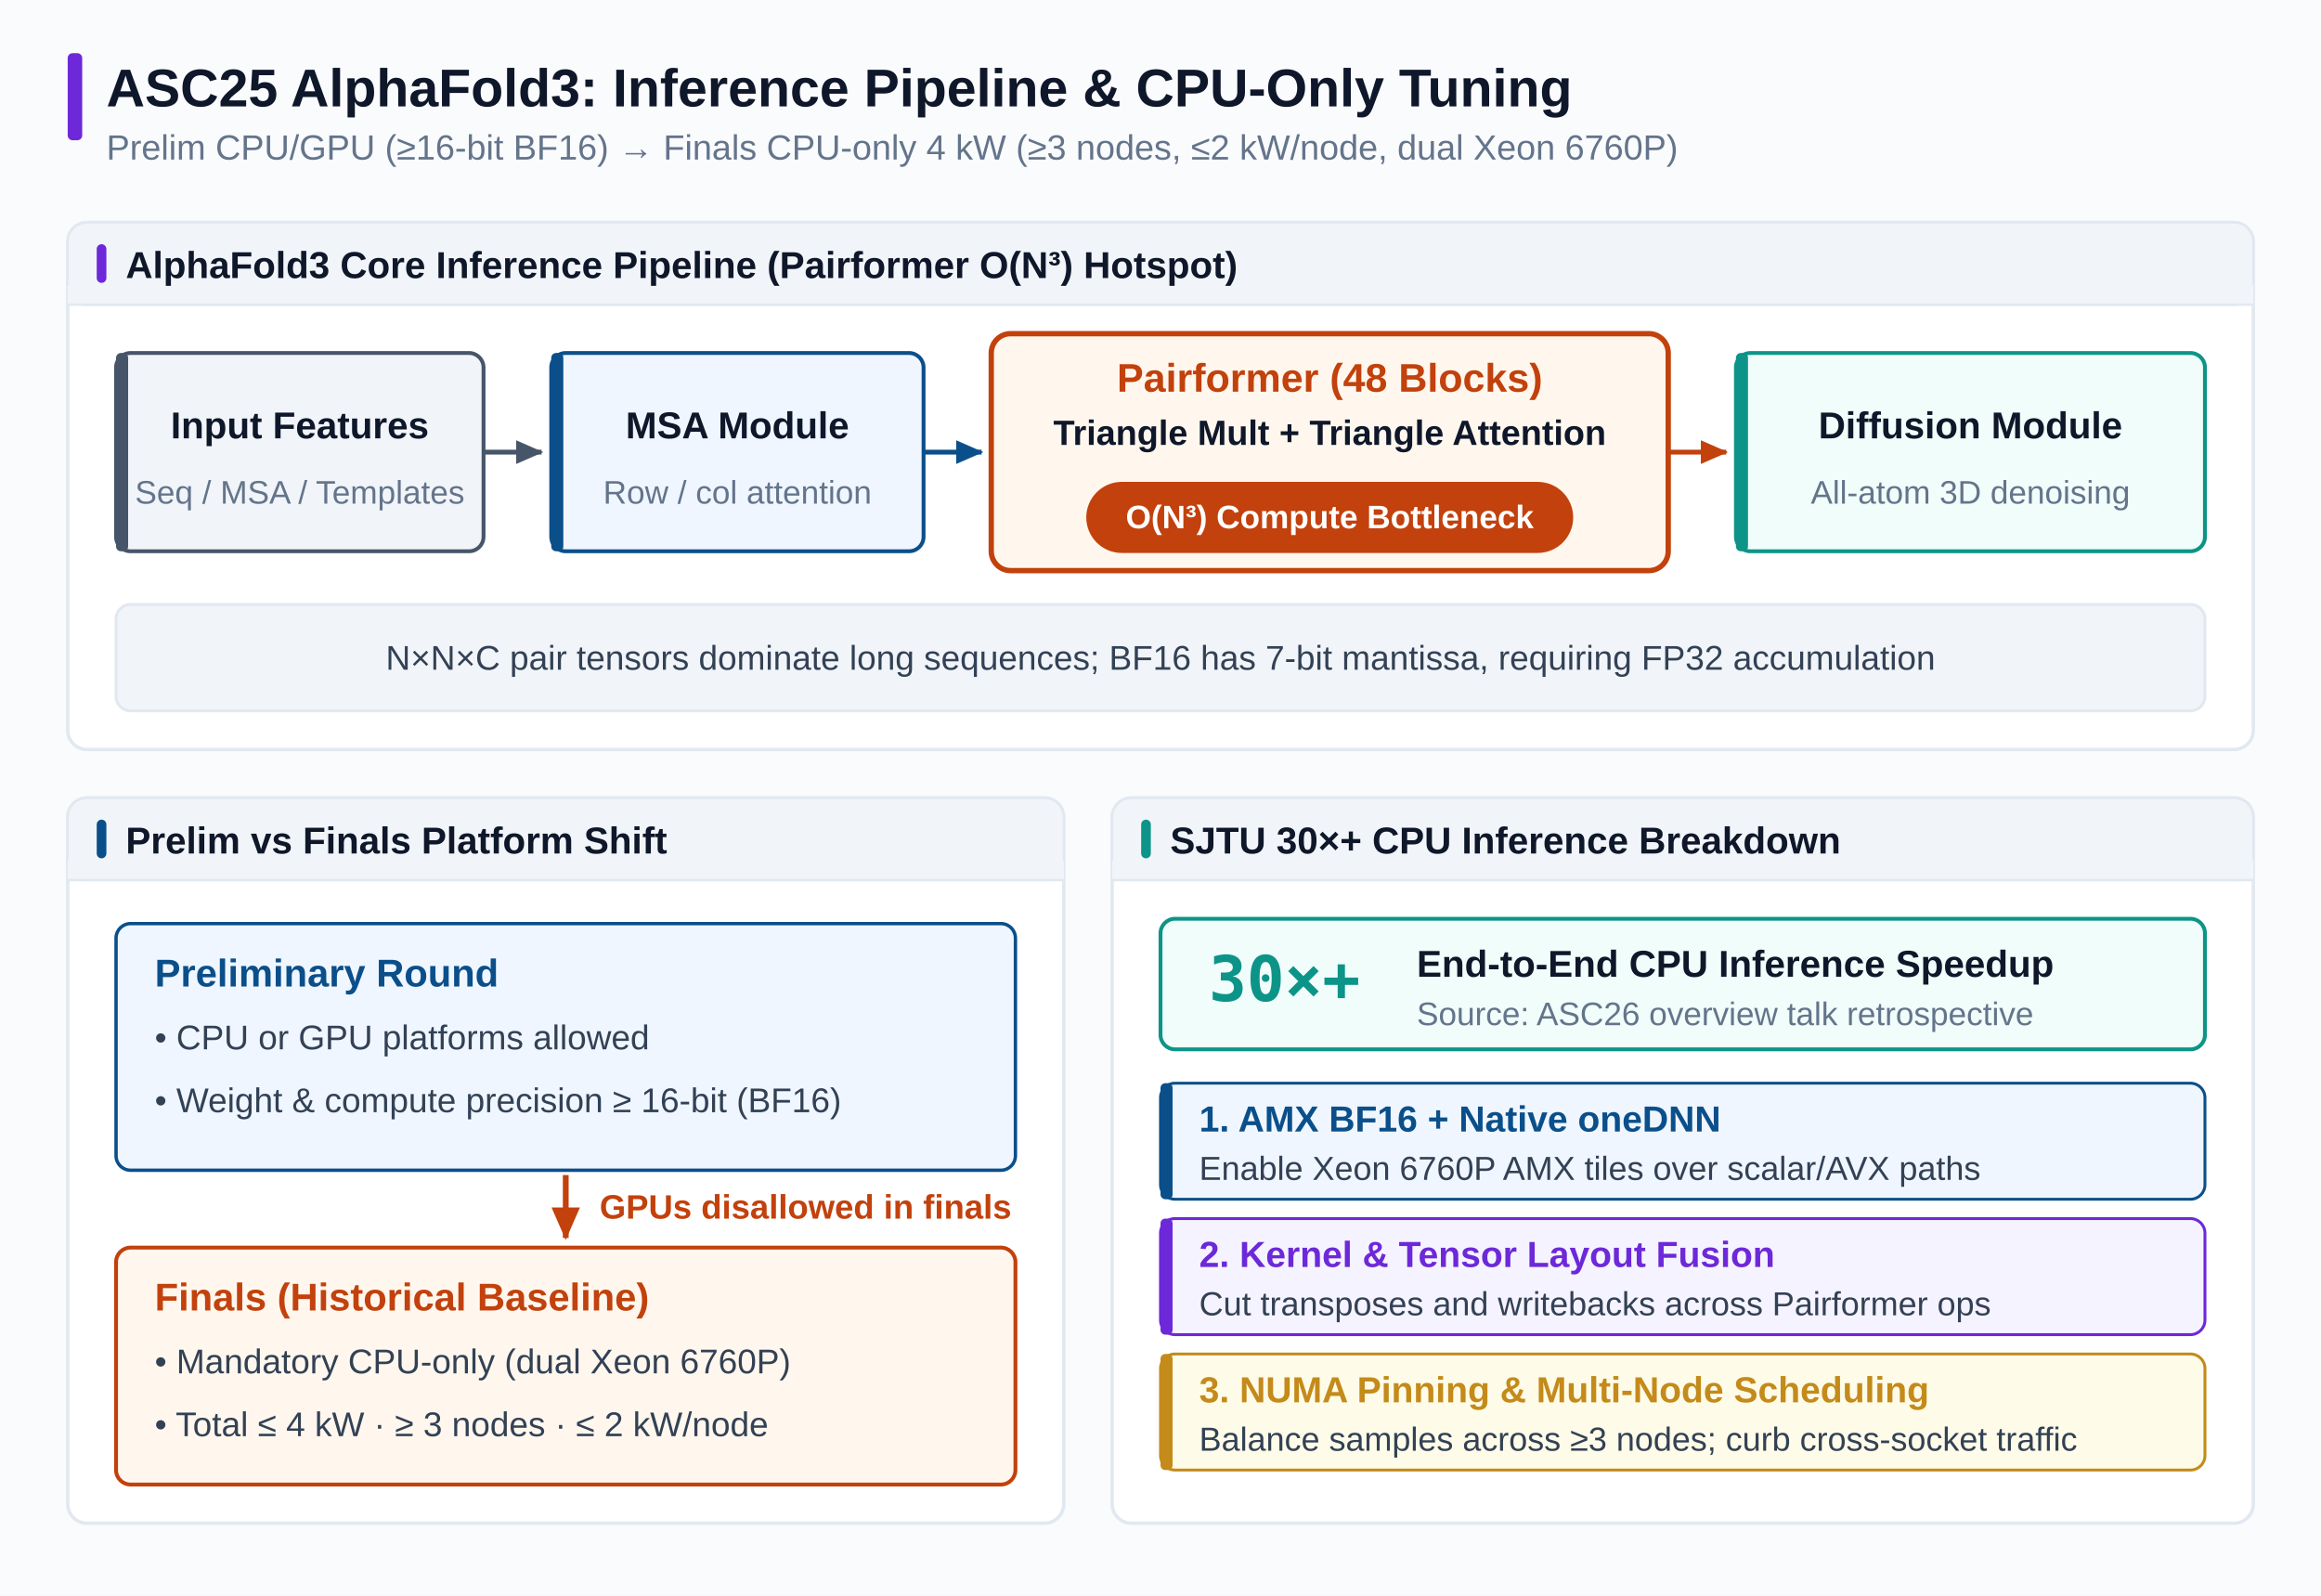
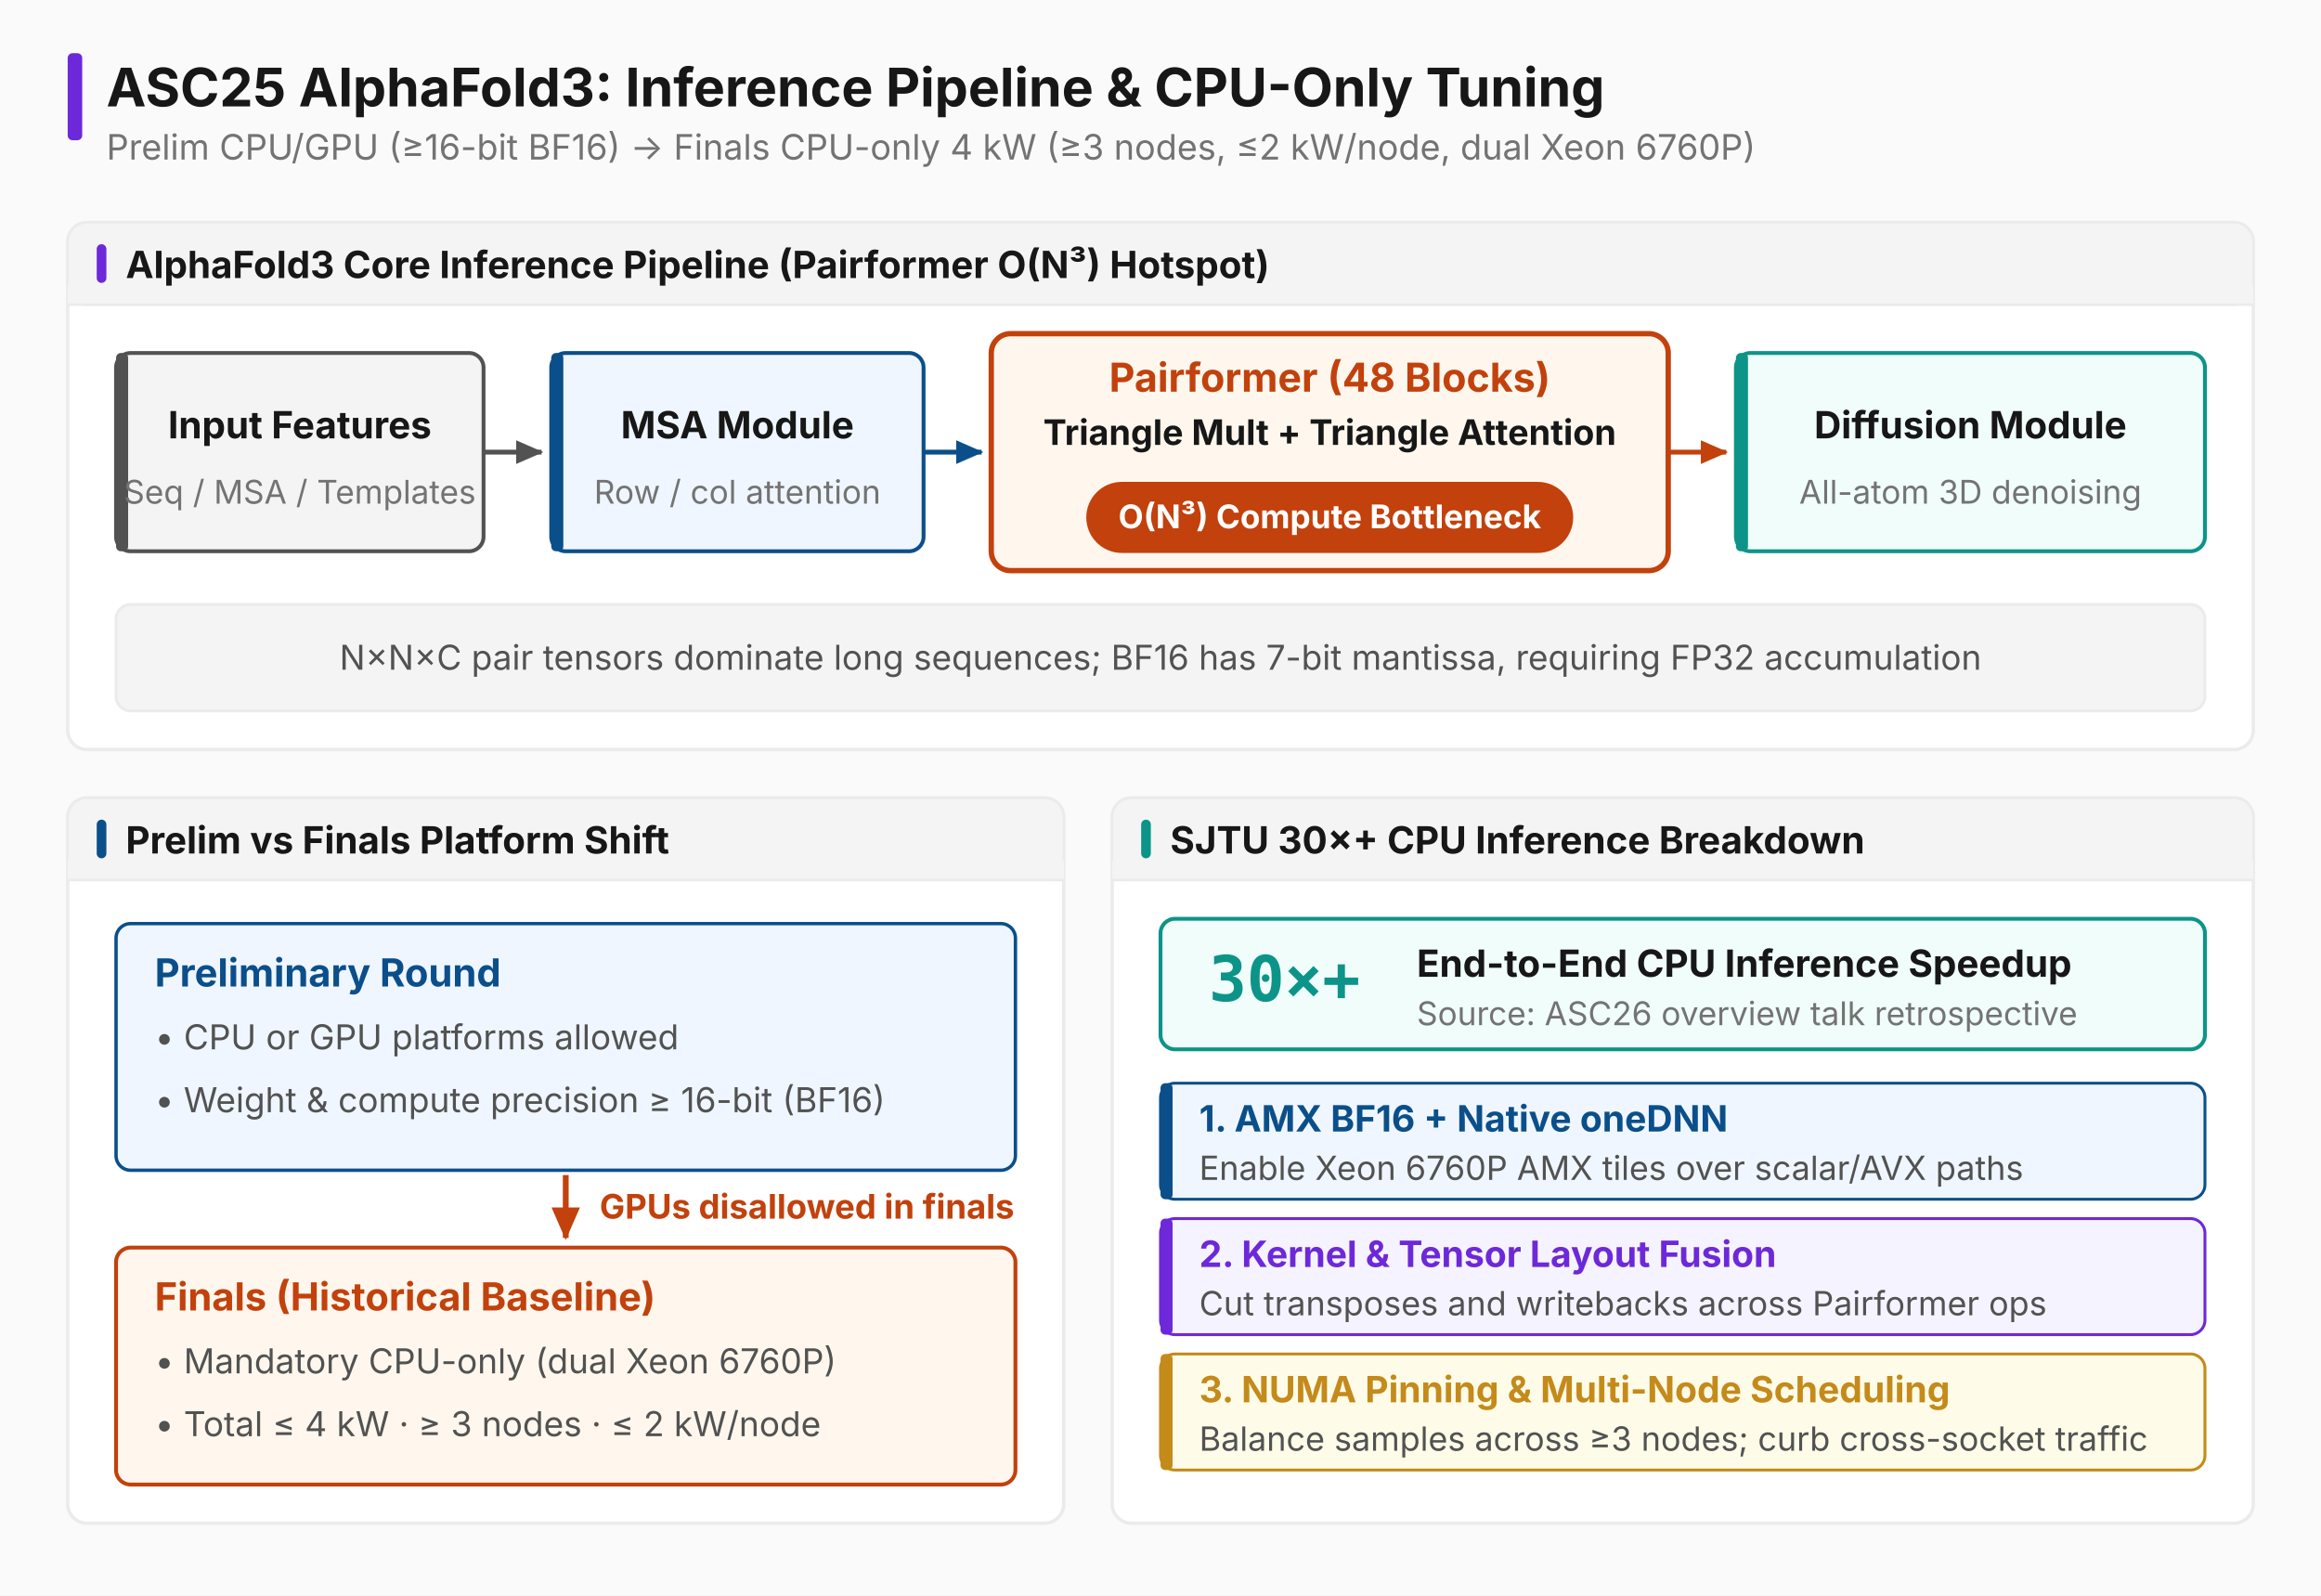
<svg xmlns="http://www.w3.org/2000/svg" width="960" height="660" viewBox="0 0 960 660">
  <defs>
    <marker id="arr" viewBox="0 0 10 10" refX="8.5" refY="5" markerWidth="7" markerHeight="7" orient="auto-start-reverse">
-       <path d="M 1 1.5 L 9 5 L 1 8.5 z" fill="#475569" />
+       <path d="M 1 1.5 L 9 5 L 1 8.5 z" fill="#525252" />
    </marker>
    <marker id="arr_blue" viewBox="0 0 10 10" refX="8.5" refY="5" markerWidth="7" markerHeight="7" orient="auto-start-reverse">
      <path d="M 1 1.5 L 9 5 L 1 8.5 z" fill="#0B4F8A" />
    </marker>
    <marker id="arr_teal" viewBox="0 0 10 10" refX="8.5" refY="5" markerWidth="7" markerHeight="7" orient="auto-start-reverse">
      <path d="M 1 1.5 L 9 5 L 1 8.5 z" fill="#0D9488" />
    </marker>
    <marker id="arr_coral" viewBox="0 0 10 10" refX="8.5" refY="5" markerWidth="7" markerHeight="7" orient="auto-start-reverse">
      <path d="M 1 1.5 L 9 5 L 1 8.5 z" fill="#C2410C" />
    </marker>
    <marker id="arr_gold" viewBox="0 0 10 10" refX="8.5" refY="5" markerWidth="7" markerHeight="7" orient="auto-start-reverse">
      <path d="M 1 1.5 L 9 5 L 1 8.5 z" fill="#C48A1A" />
    </marker>
    <marker id="arr_violet" viewBox="0 0 10 10" refX="8.5" refY="5" markerWidth="7" markerHeight="7" orient="auto-start-reverse">
      <path d="M 1 1.5 L 9 5 L 1 8.5 z" fill="#6D28D9" />
    </marker>
    <marker id="arr_muted" viewBox="0 0 10 10" refX="8.5" refY="5" markerWidth="7" markerHeight="7" orient="auto-start-reverse">
-       <path d="M 1 1.5 L 9 5 L 1 8.5 z" fill="#64748B" />
+       <path d="M 1 1.5 L 9 5 L 1 8.5 z" fill="#737373" />
    </marker>
  </defs>
-   <rect width="960" height="660" fill="#FAFBFD" />
+   <rect width="960" height="660" fill="#FAFAFA" />
  <rect x="28.0" y="22.0" width="6.0" height="36.0" rx="2.0" fill="#6D28D9" stroke="none" stroke-width="1.5" />
-   <text x="44.0" y="44.0" font-family="Helvetica Neue, Arial, sans-serif" font-size="22" font-weight="bold" fill="#0F172A" text-anchor="start">ASC25 AlphaFold3: Inference Pipeline &amp; CPU-Only Tuning</text>
-   <text x="44.0" y="66.0" font-family="Helvetica Neue, Arial, sans-serif" font-size="14.5" font-weight="normal" fill="#64748B" text-anchor="start">Prelim CPU/GPU (≥16-bit BF16) → Finals CPU-only 4 kW (≥3 nodes, ≤2 kW/node, dual Xeon 6760P)</text>
-   <rect x="28.0" y="92.0" width="904.0" height="218.0" rx="8.0" fill="#FFFFFF" stroke="#E2E8F0" stroke-width="1.4" />
-   <rect x="28.0" y="92.0" width="904.0" height="34.0" rx="8.0" fill="#F1F5F9" stroke="#E2E8F0" stroke-width="1.0" />
-   <rect x="28.0" y="118.0" width="904.0" height="8.0" rx="0.0" fill="#F1F5F9" stroke="none" stroke-width="1.5" />
-   <line x1="28.0" y1="126.0" x2="932.0" y2="126.0" stroke="#E2E8F0" stroke-width="1.0" />
+   <text x="44.0" y="44.0" font-family="Inter, Helvetica Neue, Arial, sans-serif" font-size="22" font-weight="bold" fill="#171717" text-anchor="start">ASC25 AlphaFold3: Inference Pipeline &amp; CPU-Only Tuning</text>
+   <text x="44.0" y="66.0" font-family="Inter, Helvetica Neue, Arial, sans-serif" font-size="14.5" font-weight="normal" fill="#737373" text-anchor="start">Prelim CPU/GPU (≥16-bit BF16) → Finals CPU-only 4 kW (≥3 nodes, ≤2 kW/node, dual Xeon 6760P)</text>
+   <rect x="28.0" y="92.0" width="904.0" height="218.0" rx="8.0" fill="#FFFFFF" stroke="#EBEBEB" stroke-width="1.4" />
+   <rect x="28.0" y="92.0" width="904.0" height="34.0" rx="8.0" fill="#F4F4F5" stroke="#EBEBEB" stroke-width="1.0" />
+   <rect x="28.0" y="118.0" width="904.0" height="8.0" rx="0.0" fill="#F4F4F5" stroke="none" stroke-width="1.5" />
+   <line x1="28.0" y1="126.0" x2="932.0" y2="126.0" stroke="#EBEBEB" stroke-width="1.0" />
  <rect x="40.0" y="101.0" width="4.0" height="16.0" rx="2.0" fill="#6D28D9" stroke="none" stroke-width="1.5" />
-   <text x="52.0" y="115.0" font-family="Helvetica Neue, Arial, sans-serif" font-size="15.5" font-weight="bold" fill="#0F172A" text-anchor="start">AlphaFold3 Core Inference Pipeline (Pairformer O(N³) Hotspot)</text>
-   <rect x="48.0" y="146.0" width="152.0" height="82.0" rx="6.0" fill="#F1F5F9" stroke="#475569" stroke-width="1.6" />
-   <rect x="48.0" y="146.0" width="5.0" height="82.0" rx="2.0" fill="#475569" stroke="none" stroke-width="1.5" />
-   <text x="124.0" y="181.3" font-family="Helvetica Neue, Arial, sans-serif" font-size="15.5" font-weight="bold" fill="#0F172A" text-anchor="middle">Input Features</text>
-   <text x="124.0" y="208.3" font-family="Helvetica Neue, Arial, sans-serif" font-size="13.5" font-weight="normal" fill="#64748B" text-anchor="middle">Seq / MSA / Templates</text>
-   <line x1="200.0" y1="187.0" x2="224.0" y2="187.0" stroke="#475569" stroke-width="2.0" marker-end="url(#arr)" />
+   <text x="52.0" y="115.0" font-family="Inter, Helvetica Neue, Arial, sans-serif" font-size="15.5" font-weight="bold" fill="#171717" text-anchor="start">AlphaFold3 Core Inference Pipeline (Pairformer O(N³) Hotspot)</text>
+   <rect x="48.0" y="146.0" width="152.0" height="82.0" rx="6.0" fill="#F4F4F5" stroke="#525252" stroke-width="1.6" />
+   <rect x="48.0" y="146.0" width="5.0" height="82.0" rx="2.0" fill="#525252" stroke="none" stroke-width="1.5" />
+   <text x="124.0" y="181.3" font-family="Inter, Helvetica Neue, Arial, sans-serif" font-size="15.5" font-weight="bold" fill="#171717" text-anchor="middle">Input Features</text>
+   <text x="124.0" y="208.3" font-family="Inter, Helvetica Neue, Arial, sans-serif" font-size="13.5" font-weight="normal" fill="#737373" text-anchor="middle">Seq / MSA / Templates</text>
+   <line x1="200.0" y1="187.0" x2="224.0" y2="187.0" stroke="#525252" stroke-width="2.0" marker-end="url(#arr)" />
  <rect x="228.0" y="146.0" width="154.0" height="82.0" rx="6.0" fill="#EFF6FF" stroke="#0B4F8A" stroke-width="1.6" />
  <rect x="228.0" y="146.0" width="5.0" height="82.0" rx="2.0" fill="#0B4F8A" stroke="none" stroke-width="1.5" />
-   <text x="305.0" y="181.3" font-family="Helvetica Neue, Arial, sans-serif" font-size="15.5" font-weight="bold" fill="#0F172A" text-anchor="middle">MSA Module</text>
-   <text x="305.0" y="208.3" font-family="Helvetica Neue, Arial, sans-serif" font-size="13.5" font-weight="normal" fill="#64748B" text-anchor="middle">Row / col attention</text>
+   <text x="305.0" y="181.3" font-family="Inter, Helvetica Neue, Arial, sans-serif" font-size="15.5" font-weight="bold" fill="#171717" text-anchor="middle">MSA Module</text>
+   <text x="305.0" y="208.3" font-family="Inter, Helvetica Neue, Arial, sans-serif" font-size="13.5" font-weight="normal" fill="#737373" text-anchor="middle">Row / col attention</text>
  <line x1="382.0" y1="187.0" x2="406.0" y2="187.0" stroke="#0B4F8A" stroke-width="2.0" marker-end="url(#arr_blue)" />
  <rect x="410.0" y="138.0" width="280.0" height="98.0" rx="8.0" fill="#FFF7ED" stroke="#C2410C" stroke-width="2.2" />
-   <text x="550.0" y="162.0" font-family="Helvetica Neue, Arial, sans-serif" font-size="16.5" font-weight="bold" fill="#C2410C" text-anchor="middle">Pairformer (48 Blocks)</text>
-   <text x="550.0" y="184.0" font-family="Helvetica Neue, Arial, sans-serif" font-size="14.5" font-weight="bold" fill="#0F172A" text-anchor="middle">Triangle Mult + Triangle Attention</text>
+   <text x="550.0" y="162.0" font-family="Inter, Helvetica Neue, Arial, sans-serif" font-size="16.5" font-weight="bold" fill="#C2410C" text-anchor="middle">Pairformer (48 Blocks)</text>
+   <text x="550.0" y="184.0" font-family="Inter, Helvetica Neue, Arial, sans-serif" font-size="14.5" font-weight="bold" fill="#171717" text-anchor="middle">Triangle Mult + Triangle Attention</text>
  <rect x="450.0" y="200.0" width="200.0" height="28.0" rx="14.0" fill="#C2410C" stroke="#C2410C" stroke-width="1.4" />
-   <text x="550.0" y="218.5" font-family="Helvetica Neue, Arial, sans-serif" font-size="13.5" font-weight="bold" fill="#FFFFFF" text-anchor="middle">O(N³) Compute Bottleneck</text>
+   <text x="550.0" y="218.5" font-family="Inter, Helvetica Neue, Arial, sans-serif" font-size="13.5" font-weight="bold" fill="#FFFFFF" text-anchor="middle">O(N³) Compute Bottleneck</text>
  <line x1="690.0" y1="187.0" x2="714.0" y2="187.0" stroke="#C2410C" stroke-width="2.0" marker-end="url(#arr_coral)" />
  <rect x="718.0" y="146.0" width="194.0" height="82.0" rx="6.0" fill="#F0FDFA" stroke="#0D9488" stroke-width="1.6" />
  <rect x="718.0" y="146.0" width="5.0" height="82.0" rx="2.0" fill="#0D9488" stroke="none" stroke-width="1.5" />
-   <text x="815.0" y="181.3" font-family="Helvetica Neue, Arial, sans-serif" font-size="15.5" font-weight="bold" fill="#0F172A" text-anchor="middle">Diffusion Module</text>
-   <text x="815.0" y="208.3" font-family="Helvetica Neue, Arial, sans-serif" font-size="13.5" font-weight="normal" fill="#64748B" text-anchor="middle">All-atom 3D denoising</text>
-   <rect x="48.0" y="250.0" width="864.0" height="44.0" rx="6.0" fill="#F1F5F9" stroke="#E2E8F0" stroke-width="1.2" />
-   <text x="480.0" y="277.0" font-family="Helvetica Neue, Arial, sans-serif" font-size="14.2" font-weight="normal" fill="#334155" text-anchor="middle">N×N×C pair tensors dominate long sequences; BF16 has 7-bit mantissa, requiring FP32 accumulation</text>
-   <rect x="28.0" y="330.0" width="412.0" height="300.0" rx="8.0" fill="#FFFFFF" stroke="#E2E8F0" stroke-width="1.4" />
-   <rect x="28.0" y="330.0" width="412.0" height="34.0" rx="8.0" fill="#F1F5F9" stroke="#E2E8F0" stroke-width="1.0" />
-   <rect x="28.0" y="356.0" width="412.0" height="8.0" rx="0.0" fill="#F1F5F9" stroke="none" stroke-width="1.5" />
-   <line x1="28.0" y1="364.0" x2="440.0" y2="364.0" stroke="#E2E8F0" stroke-width="1.0" />
+   <text x="815.0" y="181.3" font-family="Inter, Helvetica Neue, Arial, sans-serif" font-size="15.5" font-weight="bold" fill="#171717" text-anchor="middle">Diffusion Module</text>
+   <text x="815.0" y="208.3" font-family="Inter, Helvetica Neue, Arial, sans-serif" font-size="13.5" font-weight="normal" fill="#737373" text-anchor="middle">All-atom 3D denoising</text>
+   <rect x="48.0" y="250.0" width="864.0" height="44.0" rx="6.0" fill="#F4F4F5" stroke="#EBEBEB" stroke-width="1.2" />
+   <text x="480.0" y="277.0" font-family="Inter, Helvetica Neue, Arial, sans-serif" font-size="14.2" font-weight="normal" fill="#525252" text-anchor="middle">N×N×C pair tensors dominate long sequences; BF16 has 7-bit mantissa, requiring FP32 accumulation</text>
+   <rect x="28.0" y="330.0" width="412.0" height="300.0" rx="8.0" fill="#FFFFFF" stroke="#EBEBEB" stroke-width="1.4" />
+   <rect x="28.0" y="330.0" width="412.0" height="34.0" rx="8.0" fill="#F4F4F5" stroke="#EBEBEB" stroke-width="1.0" />
+   <rect x="28.0" y="356.0" width="412.0" height="8.0" rx="0.0" fill="#F4F4F5" stroke="none" stroke-width="1.5" />
+   <line x1="28.0" y1="364.0" x2="440.0" y2="364.0" stroke="#EBEBEB" stroke-width="1.0" />
  <rect x="40.0" y="339.0" width="4.0" height="16.0" rx="2.0" fill="#0B4F8A" stroke="none" stroke-width="1.5" />
-   <text x="52.0" y="353.0" font-family="Helvetica Neue, Arial, sans-serif" font-size="15.5" font-weight="bold" fill="#0F172A" text-anchor="start">Prelim vs Finals Platform Shift</text>
+   <text x="52.0" y="353.0" font-family="Inter, Helvetica Neue, Arial, sans-serif" font-size="15.5" font-weight="bold" fill="#171717" text-anchor="start">Prelim vs Finals Platform Shift</text>
  <rect x="48.0" y="382.0" width="372.0" height="102.0" rx="6.0" fill="#EFF6FF" stroke="#0B4F8A" stroke-width="1.4" />
-   <text x="64.0" y="408.0" font-family="Helvetica Neue, Arial, sans-serif" font-size="16.0" font-weight="bold" fill="#0B4F8A" text-anchor="start">Preliminary Round</text>
-   <text x="64.0" y="434.0" font-family="Helvetica Neue, Arial, sans-serif" font-size="14.2" font-weight="normal" fill="#334155" text-anchor="start">• CPU or GPU platforms allowed</text>
-   <text x="64.0" y="460.0" font-family="Helvetica Neue, Arial, sans-serif" font-size="14.2" font-weight="normal" fill="#334155" text-anchor="start">• Weight &amp; compute precision ≥ 16-bit (BF16)</text>
+   <text x="64.0" y="408.0" font-family="Inter, Helvetica Neue, Arial, sans-serif" font-size="16.0" font-weight="bold" fill="#0B4F8A" text-anchor="start">Preliminary Round</text>
+   <text x="64.0" y="434.0" font-family="Inter, Helvetica Neue, Arial, sans-serif" font-size="14.2" font-weight="normal" fill="#525252" text-anchor="start">• CPU or GPU platforms allowed</text>
+   <text x="64.0" y="460.0" font-family="Inter, Helvetica Neue, Arial, sans-serif" font-size="14.2" font-weight="normal" fill="#525252" text-anchor="start">• Weight &amp; compute precision ≥ 16-bit (BF16)</text>
  <line x1="234.0" y1="486.0" x2="234.0" y2="512.0" stroke="#C2410C" stroke-width="2.4" marker-end="url(#arr_coral)" />
-   <text x="248.0" y="504.0" font-family="Helvetica Neue, Arial, sans-serif" font-size="14.0" font-weight="bold" fill="#C2410C" text-anchor="start">GPUs disallowed in finals</text>
+   <text x="248.0" y="504.0" font-family="Inter, Helvetica Neue, Arial, sans-serif" font-size="14.0" font-weight="bold" fill="#C2410C" text-anchor="start">GPUs disallowed in finals</text>
  <rect x="48.0" y="516.0" width="372.0" height="98.0" rx="6.0" fill="#FFF7ED" stroke="#C2410C" stroke-width="1.6" />
-   <text x="64.0" y="542.0" font-family="Helvetica Neue, Arial, sans-serif" font-size="16.0" font-weight="bold" fill="#C2410C" text-anchor="start">Finals (Historical Baseline)</text>
-   <text x="64.0" y="568.0" font-family="Helvetica Neue, Arial, sans-serif" font-size="14.2" font-weight="normal" fill="#334155" text-anchor="start">• Mandatory CPU-only (dual Xeon 6760P)</text>
-   <text x="64.0" y="594.0" font-family="Helvetica Neue, Arial, sans-serif" font-size="14.2" font-weight="normal" fill="#334155" text-anchor="start">• Total ≤ 4 kW · ≥ 3 nodes · ≤ 2 kW/node</text>
-   <rect x="460.0" y="330.0" width="472.0" height="300.0" rx="8.0" fill="#FFFFFF" stroke="#E2E8F0" stroke-width="1.4" />
-   <rect x="460.0" y="330.0" width="472.0" height="34.0" rx="8.0" fill="#F1F5F9" stroke="#E2E8F0" stroke-width="1.0" />
-   <rect x="460.0" y="356.0" width="472.0" height="8.0" rx="0.0" fill="#F1F5F9" stroke="none" stroke-width="1.5" />
-   <line x1="460.0" y1="364.0" x2="932.0" y2="364.0" stroke="#E2E8F0" stroke-width="1.0" />
+   <text x="64.0" y="542.0" font-family="Inter, Helvetica Neue, Arial, sans-serif" font-size="16.0" font-weight="bold" fill="#C2410C" text-anchor="start">Finals (Historical Baseline)</text>
+   <text x="64.0" y="568.0" font-family="Inter, Helvetica Neue, Arial, sans-serif" font-size="14.2" font-weight="normal" fill="#525252" text-anchor="start">• Mandatory CPU-only (dual Xeon 6760P)</text>
+   <text x="64.0" y="594.0" font-family="Inter, Helvetica Neue, Arial, sans-serif" font-size="14.2" font-weight="normal" fill="#525252" text-anchor="start">• Total ≤ 4 kW · ≥ 3 nodes · ≤ 2 kW/node</text>
+   <rect x="460.0" y="330.0" width="472.0" height="300.0" rx="8.0" fill="#FFFFFF" stroke="#EBEBEB" stroke-width="1.4" />
+   <rect x="460.0" y="330.0" width="472.0" height="34.0" rx="8.0" fill="#F4F4F5" stroke="#EBEBEB" stroke-width="1.0" />
+   <rect x="460.0" y="356.0" width="472.0" height="8.0" rx="0.0" fill="#F4F4F5" stroke="none" stroke-width="1.5" />
+   <line x1="460.0" y1="364.0" x2="932.0" y2="364.0" stroke="#EBEBEB" stroke-width="1.0" />
  <rect x="472.0" y="339.0" width="4.0" height="16.0" rx="2.0" fill="#0D9488" stroke="none" stroke-width="1.5" />
-   <text x="484.0" y="353.0" font-family="Helvetica Neue, Arial, sans-serif" font-size="15.5" font-weight="bold" fill="#0F172A" text-anchor="start">SJTU 30×+ CPU Inference Breakdown</text>
+   <text x="484.0" y="353.0" font-family="Inter, Helvetica Neue, Arial, sans-serif" font-size="15.5" font-weight="bold" fill="#171717" text-anchor="start">SJTU 30×+ CPU Inference Breakdown</text>
  <rect x="480.0" y="380.0" width="432.0" height="54.0" rx="6.0" fill="#F0FDFA" stroke="#0D9488" stroke-width="1.6" />
-   <text x="500.0" y="414.0" font-family="Menlo, DejaVu Sans Mono, monospace" font-size="26" font-weight="bold" fill="#0D9488" text-anchor="start">30×+</text>
-   <text x="586.0" y="404.0" font-family="Helvetica Neue, Arial, sans-serif" font-size="15.5" font-weight="bold" fill="#0F172A" text-anchor="start">End-to-End CPU Inference Speedup</text>
-   <text x="586.0" y="424.0" font-family="Helvetica Neue, Arial, sans-serif" font-size="13.5" font-weight="normal" fill="#64748B" text-anchor="start">Source: ASC26 overview talk retrospective</text>
+   <text x="500.0" y="414.0" font-family="SF Mono, Menlo, DejaVu Sans Mono, monospace" font-size="26" font-weight="bold" fill="#0D9488" text-anchor="start">30×+</text>
+   <text x="586.0" y="404.0" font-family="Inter, Helvetica Neue, Arial, sans-serif" font-size="15.5" font-weight="bold" fill="#171717" text-anchor="start">End-to-End CPU Inference Speedup</text>
+   <text x="586.0" y="424.0" font-family="Inter, Helvetica Neue, Arial, sans-serif" font-size="13.5" font-weight="normal" fill="#737373" text-anchor="start">Source: ASC26 overview talk retrospective</text>
  <rect x="480.0" y="448.0" width="432.0" height="48.0" rx="6.0" fill="#EFF6FF" stroke="#0B4F8A" stroke-width="1.2" />
  <rect x="480.0" y="448.0" width="5.0" height="48.0" rx="2.0" fill="#0B4F8A" stroke="none" stroke-width="1.5" />
-   <text x="496.0" y="468.0" font-family="Helvetica Neue, Arial, sans-serif" font-size="15" font-weight="bold" fill="#0B4F8A" text-anchor="start">1. AMX BF16 + Native oneDNN</text>
-   <text x="496.0" y="488.0" font-family="Helvetica Neue, Arial, sans-serif" font-size="13.8" font-weight="normal" fill="#334155" text-anchor="start">Enable Xeon 6760P AMX tiles over scalar/AVX paths</text>
+   <text x="496.0" y="468.0" font-family="Inter, Helvetica Neue, Arial, sans-serif" font-size="15" font-weight="bold" fill="#0B4F8A" text-anchor="start">1. AMX BF16 + Native oneDNN</text>
+   <text x="496.0" y="488.0" font-family="Inter, Helvetica Neue, Arial, sans-serif" font-size="13.8" font-weight="normal" fill="#525252" text-anchor="start">Enable Xeon 6760P AMX tiles over scalar/AVX paths</text>
  <rect x="480.0" y="504.0" width="432.0" height="48.0" rx="6.0" fill="#F5F3FF" stroke="#6D28D9" stroke-width="1.2" />
  <rect x="480.0" y="504.0" width="5.0" height="48.0" rx="2.0" fill="#6D28D9" stroke="none" stroke-width="1.5" />
-   <text x="496.0" y="524.0" font-family="Helvetica Neue, Arial, sans-serif" font-size="15" font-weight="bold" fill="#6D28D9" text-anchor="start">2. Kernel &amp; Tensor Layout Fusion</text>
-   <text x="496.0" y="544.0" font-family="Helvetica Neue, Arial, sans-serif" font-size="13.8" font-weight="normal" fill="#334155" text-anchor="start">Cut transposes and writebacks across Pairformer ops</text>
+   <text x="496.0" y="524.0" font-family="Inter, Helvetica Neue, Arial, sans-serif" font-size="15" font-weight="bold" fill="#6D28D9" text-anchor="start">2. Kernel &amp; Tensor Layout Fusion</text>
+   <text x="496.0" y="544.0" font-family="Inter, Helvetica Neue, Arial, sans-serif" font-size="13.8" font-weight="normal" fill="#525252" text-anchor="start">Cut transposes and writebacks across Pairformer ops</text>
  <rect x="480.0" y="560.0" width="432.0" height="48.0" rx="6.0" fill="#FEFCE8" stroke="#C48A1A" stroke-width="1.2" />
  <rect x="480.0" y="560.0" width="5.0" height="48.0" rx="2.0" fill="#C48A1A" stroke="none" stroke-width="1.5" />
-   <text x="496.0" y="580.0" font-family="Helvetica Neue, Arial, sans-serif" font-size="15" font-weight="bold" fill="#C48A1A" text-anchor="start">3. NUMA Pinning &amp; Multi-Node Scheduling</text>
-   <text x="496.0" y="600.0" font-family="Helvetica Neue, Arial, sans-serif" font-size="13.8" font-weight="normal" fill="#334155" text-anchor="start">Balance samples across ≥3 nodes; curb cross-socket traffic</text>
+   <text x="496.0" y="580.0" font-family="Inter, Helvetica Neue, Arial, sans-serif" font-size="15" font-weight="bold" fill="#C48A1A" text-anchor="start">3. NUMA Pinning &amp; Multi-Node Scheduling</text>
+   <text x="496.0" y="600.0" font-family="Inter, Helvetica Neue, Arial, sans-serif" font-size="13.8" font-weight="normal" fill="#525252" text-anchor="start">Balance samples across ≥3 nodes; curb cross-socket traffic</text>
</svg>
